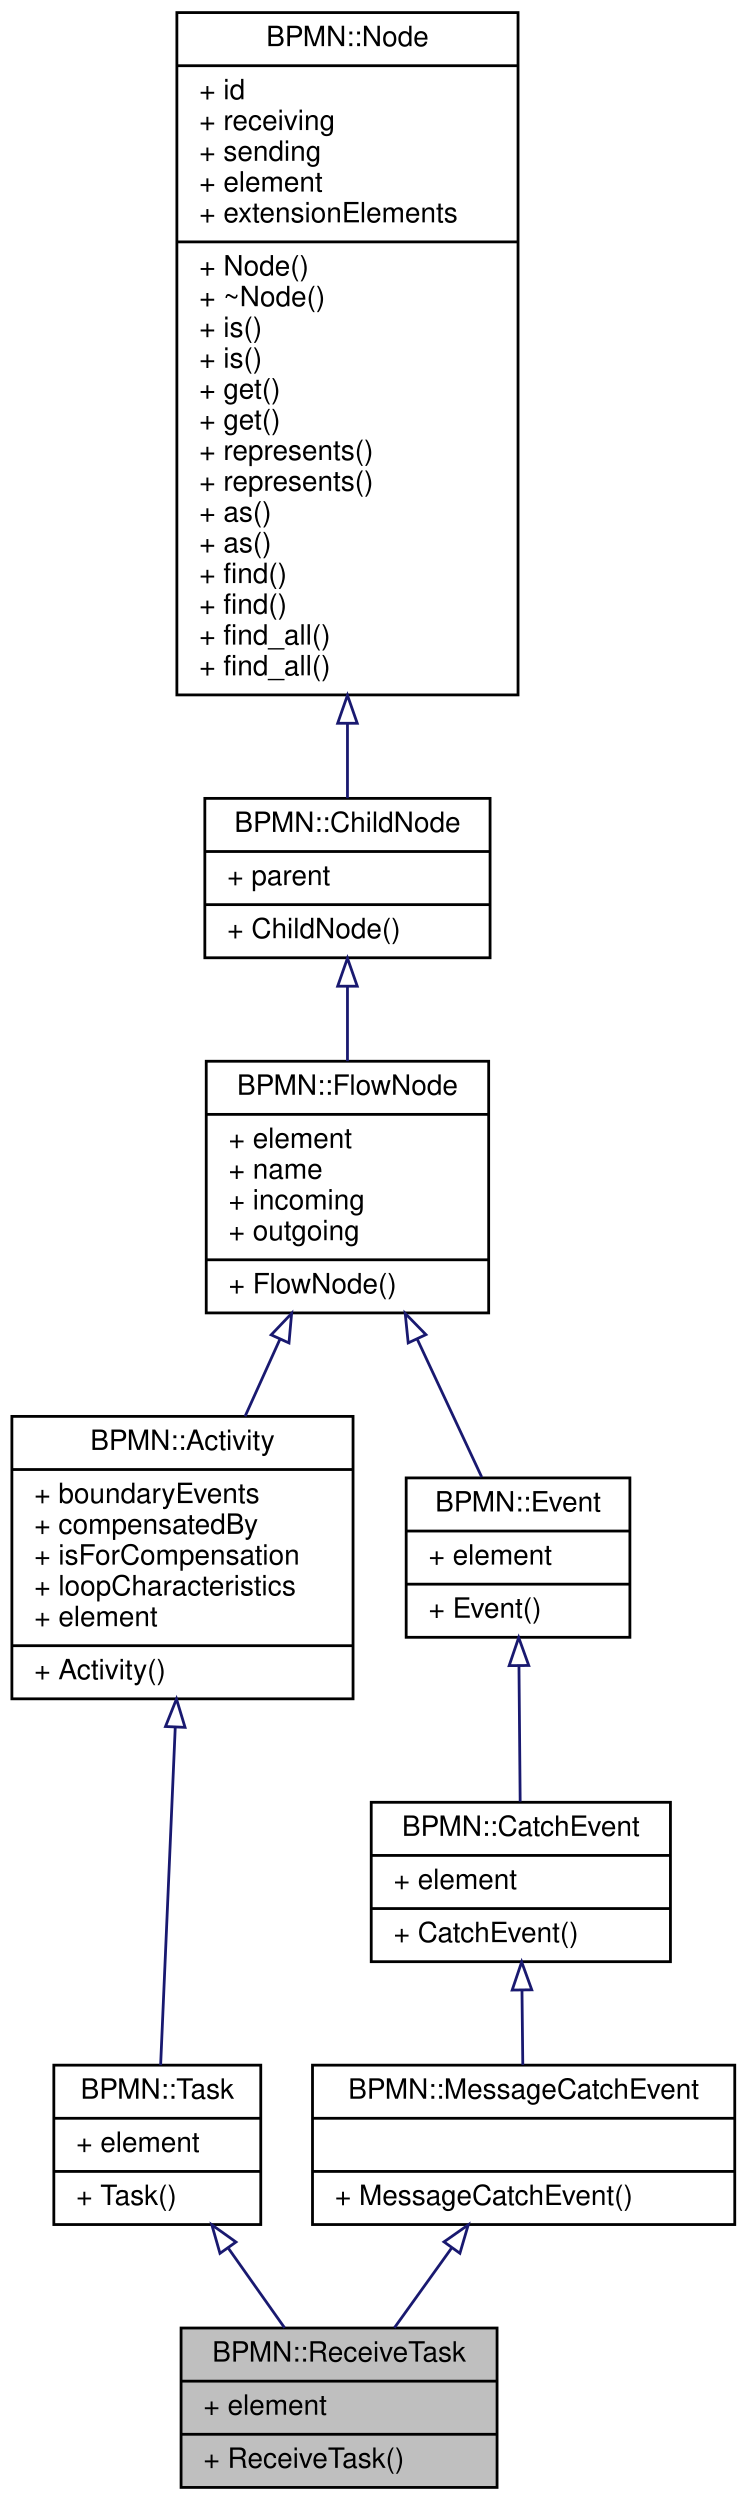
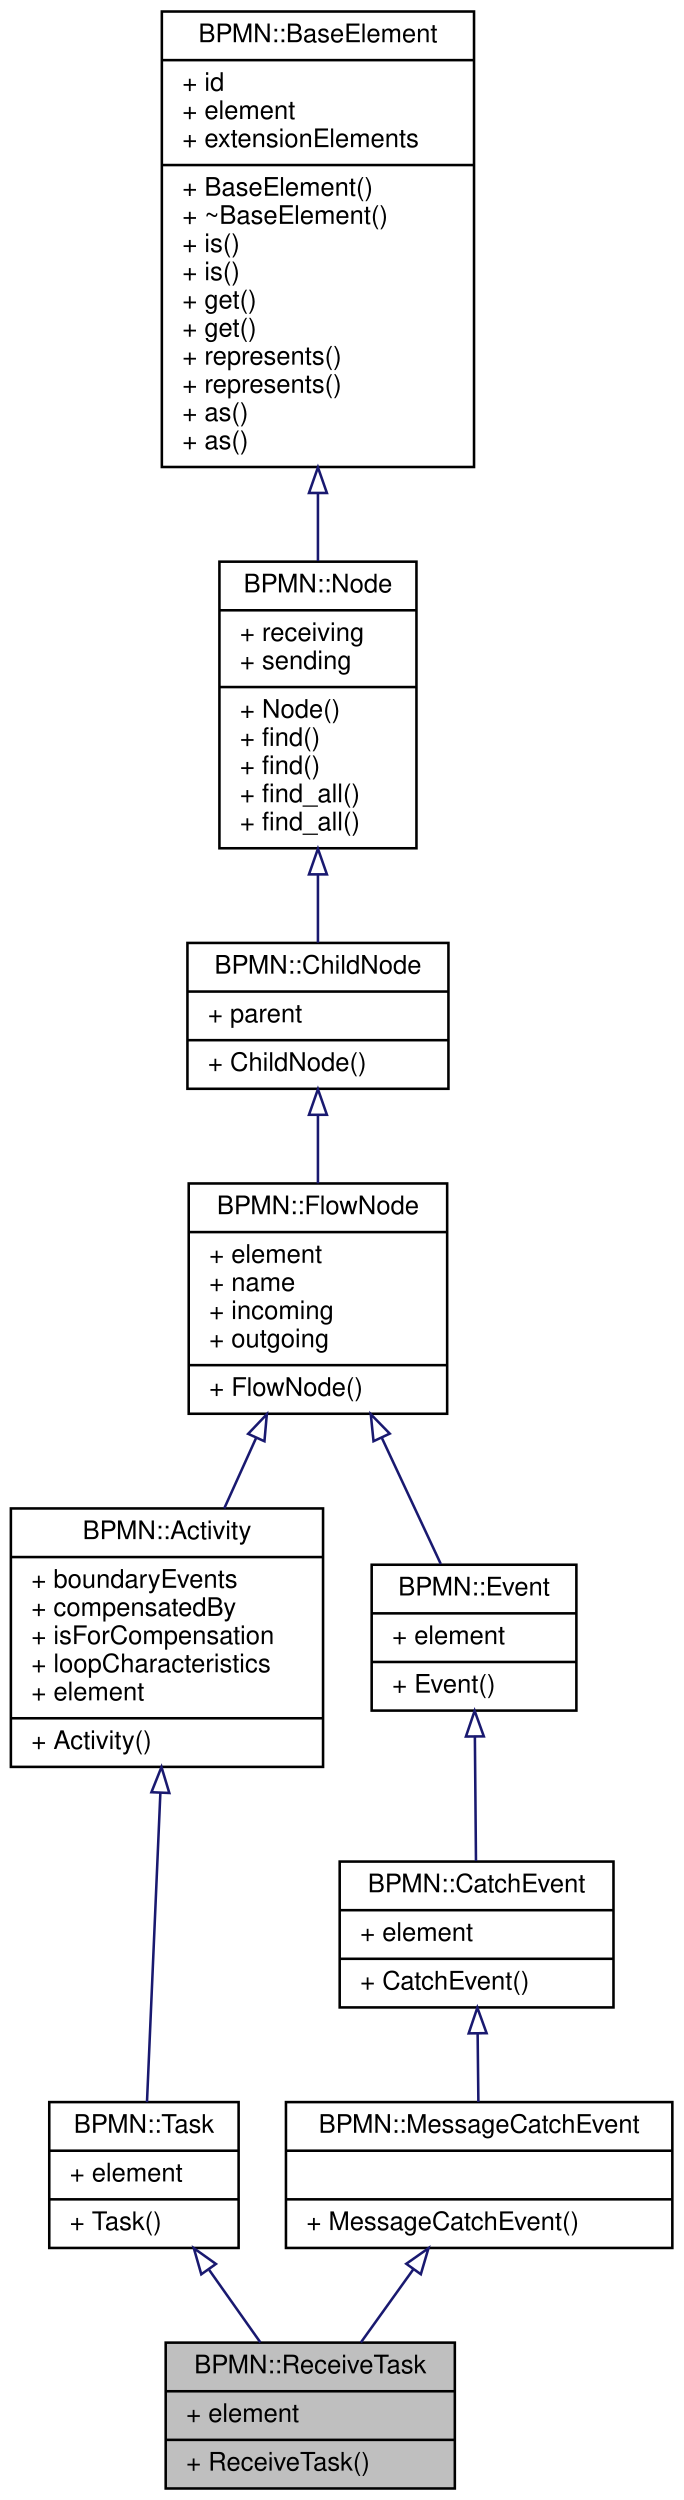
- <svg xmlns="http://www.w3.org/2000/svg" xmlns:xlink="http://www.w3.org/1999/xlink" width="267pt" height="894pt" viewBox="0.00 0.00 266.50 894.00">
-   <g id="graph0" class="graph" transform="scale(1 1) rotate(0) translate(4 890)">
+ <svg xmlns="http://www.w3.org/2000/svg" xmlns:xlink="http://www.w3.org/1999/xlink" width="267pt" height="977pt" viewBox="0.00 0.00 266.50 977.00">
+   <g id="graph0" class="graph" transform="scale(1 1) rotate(0) translate(4 973)">
    <g id="node1" class="node">
      <g id="a_node1">
        <a xlink:title=" ">
          <polygon fill="#bfbfbf" stroke="black" points="60.5,-0.5 60.5,-57.5 173.5,-57.5 173.5,-0.5 60.5,-0.5" />
          <text text-anchor="middle" x="117" y="-45.5" font-family="Helvetica,sans-Serif" font-size="10.00">BPMN::ReceiveTask</text>
          <polyline fill="none" stroke="black" points="60.5,-38.5 173.5,-38.5 " />
          <text text-anchor="start" x="68.5" y="-26.5" font-family="Helvetica,sans-Serif" font-size="10.00">+ element</text>
          <polyline fill="none" stroke="black" points="60.5,-19.5 173.5,-19.5 " />
          <text text-anchor="start" x="68.5" y="-7.5" font-family="Helvetica,sans-Serif" font-size="10.00">+ ReceiveTask()</text>
        </a>
      </g>
    </g>
    <g id="node2" class="node">
      <g id="a_node2">
        <a xlink:href="classBPMN_1_1Task.html" target="_top" xlink:title=" ">
          <polygon fill="none" stroke="black" points="15,-94.5 15,-151.5 89,-151.5 89,-94.5 15,-94.5" />
          <text text-anchor="middle" x="52" y="-139.5" font-family="Helvetica,sans-Serif" font-size="10.00">BPMN::Task</text>
          <polyline fill="none" stroke="black" points="15,-132.5 89,-132.5 " />
          <text text-anchor="start" x="23" y="-120.5" font-family="Helvetica,sans-Serif" font-size="10.00">+ element</text>
          <polyline fill="none" stroke="black" points="15,-113.5 89,-113.5 " />
          <text text-anchor="start" x="23" y="-101.5" font-family="Helvetica,sans-Serif" font-size="10.00">+ Task()</text>
        </a>
      </g>
    </g>
    <g id="edge1" class="edge">
      <path fill="none" stroke="midnightblue" d="M77.47,-85.95C84.14,-76.52 91.21,-66.5 97.51,-57.58" />
      <polygon fill="none" stroke="midnightblue" points="74.41,-84.21 71.5,-94.4 80.13,-88.25 74.41,-84.21" />
    </g>
    <g id="node3" class="node">
      <g id="a_node3">
        <a xlink:href="classBPMN_1_1Activity.html" target="_top" xlink:title=" ">
          <polygon fill="none" stroke="black" points="0,-282.5 0,-383.5 122,-383.5 122,-282.5 0,-282.5" />
          <text text-anchor="middle" x="61" y="-371.5" font-family="Helvetica,sans-Serif" font-size="10.00">BPMN::Activity</text>
          <polyline fill="none" stroke="black" points="0,-364.5 122,-364.5 " />
          <text text-anchor="start" x="8" y="-352.5" font-family="Helvetica,sans-Serif" font-size="10.00">+ boundaryEvents</text>
          <text text-anchor="start" x="8" y="-341.5" font-family="Helvetica,sans-Serif" font-size="10.00">+ compensatedBy</text>
          <text text-anchor="start" x="8" y="-330.5" font-family="Helvetica,sans-Serif" font-size="10.00">+ isForCompensation</text>
          <text text-anchor="start" x="8" y="-319.5" font-family="Helvetica,sans-Serif" font-size="10.00">+ loopCharacteristics</text>
          <text text-anchor="start" x="8" y="-308.5" font-family="Helvetica,sans-Serif" font-size="10.00">+ element</text>
          <polyline fill="none" stroke="black" points="0,-301.5 122,-301.5 " />
          <text text-anchor="start" x="8" y="-289.5" font-family="Helvetica,sans-Serif" font-size="10.00">+ Activity()</text>
        </a>
      </g>
    </g>
    <g id="edge2" class="edge">
      <path fill="none" stroke="midnightblue" d="M58.42,-272.32C56.7,-232.54 54.52,-182.13 53.19,-151.5" />
      <polygon fill="none" stroke="midnightblue" points="54.93,-272.6 58.86,-282.44 61.92,-272.3 54.93,-272.6" />
    </g>
    <g id="node4" class="node">
      <g id="a_node4">
        <a xlink:href="classBPMN_1_1FlowNode.html" target="_top" xlink:title="Base class for BPMN elements that may contain incoming and outgoing sequence flows.">
          <polygon fill="none" stroke="black" points="69.5,-420.5 69.5,-510.5 170.5,-510.5 170.5,-420.5 69.5,-420.5" />
          <text text-anchor="middle" x="120" y="-498.5" font-family="Helvetica,sans-Serif" font-size="10.00">BPMN::FlowNode</text>
          <polyline fill="none" stroke="black" points="69.5,-491.5 170.5,-491.5 " />
          <text text-anchor="start" x="77.5" y="-479.5" font-family="Helvetica,sans-Serif" font-size="10.00">+ element</text>
          <text text-anchor="start" x="77.5" y="-468.5" font-family="Helvetica,sans-Serif" font-size="10.00">+ name</text>
          <text text-anchor="start" x="77.5" y="-457.5" font-family="Helvetica,sans-Serif" font-size="10.00">+ incoming</text>
          <text text-anchor="start" x="77.5" y="-446.5" font-family="Helvetica,sans-Serif" font-size="10.00">+ outgoing</text>
          <polyline fill="none" stroke="black" points="69.5,-439.5 170.5,-439.5 " />
          <text text-anchor="start" x="77.5" y="-427.5" font-family="Helvetica,sans-Serif" font-size="10.00">+ FlowNode()</text>
        </a>
      </g>
    </g>
    <g id="edge3" class="edge">
      <path fill="none" stroke="midnightblue" d="M95.81,-410.99C91.7,-401.9 87.45,-392.5 83.39,-383.52" />
      <polygon fill="none" stroke="midnightblue" points="92.72,-412.65 100.03,-420.32 99.09,-409.76 92.72,-412.65" />
    </g>
-     <g id="node9" class="node">
-       <g id="a_node9">
+     <g id="node10" class="node">
+       <g id="a_node10">
        <a xlink:href="classBPMN_1_1Event.html" target="_top" xlink:title=" ">
          <polygon fill="none" stroke="black" points="141,-304.5 141,-361.5 221,-361.5 221,-304.5 141,-304.5" />
          <text text-anchor="middle" x="181" y="-349.5" font-family="Helvetica,sans-Serif" font-size="10.00">BPMN::Event</text>
          <polyline fill="none" stroke="black" points="141,-342.5 221,-342.5 " />
          <text text-anchor="start" x="149" y="-330.5" font-family="Helvetica,sans-Serif" font-size="10.00">+ element</text>
          <polyline fill="none" stroke="black" points="141,-323.5 221,-323.5 " />
          <text text-anchor="start" x="149" y="-311.5" font-family="Helvetica,sans-Serif" font-size="10.00">+ Event()</text>
        </a>
      </g>
    </g>
-     <g id="edge9" class="edge">
+     <g id="edge10" class="edge">
      <path fill="none" stroke="midnightblue" d="M144.98,-411.06C152.88,-394.15 161.3,-376.14 168.01,-361.79" />
      <polygon fill="none" stroke="midnightblue" points="141.72,-409.78 140.65,-420.32 148.06,-412.74 141.72,-409.78" />
    </g>
    <g id="node5" class="node">
      <g id="a_node5">
        <a xlink:href="classBPMN_1_1ChildNode.html" target="_top" xlink:title="Base class for BPMN elements within a Scope.">
          <polygon fill="none" stroke="black" points="69,-547.5 69,-604.5 171,-604.5 171,-547.5 69,-547.5" />
          <text text-anchor="middle" x="120" y="-592.5" font-family="Helvetica,sans-Serif" font-size="10.00">BPMN::ChildNode</text>
          <polyline fill="none" stroke="black" points="69,-585.5 171,-585.5 " />
          <text text-anchor="start" x="77" y="-573.5" font-family="Helvetica,sans-Serif" font-size="10.00">+ parent</text>
          <polyline fill="none" stroke="black" points="69,-566.5 171,-566.5 " />
          <text text-anchor="start" x="77" y="-554.5" font-family="Helvetica,sans-Serif" font-size="10.00">+ ChildNode()</text>
        </a>
      </g>
    </g>
    <g id="edge4" class="edge">
      <path fill="none" stroke="midnightblue" d="M120,-537.21C120,-528.61 120,-519.39 120,-510.55" />
      <polygon fill="none" stroke="midnightblue" points="116.5,-537.34 120,-547.34 123.5,-537.34 116.5,-537.34" />
    </g>
    <g id="node6" class="node">
      <g id="a_node6">
-         <a xlink:href="classBPMN_1_1Node.html" target="_top" xlink:title="Base class for all elements in a BPMN model.">
-           <polygon fill="none" stroke="black" points="59,-641.5 59,-885.5 181,-885.5 181,-641.5 59,-641.5" />
-           <text text-anchor="middle" x="120" y="-873.5" font-family="Helvetica,sans-Serif" font-size="10.00">BPMN::Node</text>
-           <polyline fill="none" stroke="black" points="59,-866.5 181,-866.5 " />
-           <text text-anchor="start" x="67" y="-854.5" font-family="Helvetica,sans-Serif" font-size="10.00">+ id</text>
-           <text text-anchor="start" x="67" y="-843.5" font-family="Helvetica,sans-Serif" font-size="10.00">+ receiving</text>
-           <text text-anchor="start" x="67" y="-832.5" font-family="Helvetica,sans-Serif" font-size="10.00">+ sending</text>
-           <text text-anchor="start" x="67" y="-821.5" font-family="Helvetica,sans-Serif" font-size="10.00">+ element</text>
-           <text text-anchor="start" x="67" y="-810.5" font-family="Helvetica,sans-Serif" font-size="10.00">+ extensionElements</text>
-           <polyline fill="none" stroke="black" points="59,-803.5 181,-803.5 " />
-           <text text-anchor="start" x="67" y="-791.5" font-family="Helvetica,sans-Serif" font-size="10.00">+ Node()</text>
-           <text text-anchor="start" x="67" y="-780.5" font-family="Helvetica,sans-Serif" font-size="10.00">+ ~Node()</text>
-           <text text-anchor="start" x="67" y="-769.5" font-family="Helvetica,sans-Serif" font-size="10.00">+ is()</text>
-           <text text-anchor="start" x="67" y="-758.5" font-family="Helvetica,sans-Serif" font-size="10.00">+ is()</text>
-           <text text-anchor="start" x="67" y="-747.5" font-family="Helvetica,sans-Serif" font-size="10.00">+ get()</text>
-           <text text-anchor="start" x="67" y="-736.5" font-family="Helvetica,sans-Serif" font-size="10.00">+ get()</text>
-           <text text-anchor="start" x="67" y="-725.5" font-family="Helvetica,sans-Serif" font-size="10.00">+ represents()</text>
-           <text text-anchor="start" x="67" y="-714.5" font-family="Helvetica,sans-Serif" font-size="10.00">+ represents()</text>
-           <text text-anchor="start" x="67" y="-703.5" font-family="Helvetica,sans-Serif" font-size="10.00">+ as()</text>
-           <text text-anchor="start" x="67" y="-692.5" font-family="Helvetica,sans-Serif" font-size="10.00">+ as()</text>
-           <text text-anchor="start" x="67" y="-681.5" font-family="Helvetica,sans-Serif" font-size="10.00">+ find()</text>
-           <text text-anchor="start" x="67" y="-670.5" font-family="Helvetica,sans-Serif" font-size="10.00">+ find()</text>
-           <text text-anchor="start" x="67" y="-659.5" font-family="Helvetica,sans-Serif" font-size="10.00">+ find_all()</text>
-           <text text-anchor="start" x="67" y="-648.5" font-family="Helvetica,sans-Serif" font-size="10.00">+ find_all()</text>
+         <a xlink:href="classBPMN_1_1Node.html" target="_top" xlink:title="Base class for all nodes in a BPMN model.">
+           <polygon fill="none" stroke="black" points="81.5,-641.5 81.5,-753.5 158.5,-753.5 158.5,-641.5 81.5,-641.5" />
+           <text text-anchor="middle" x="120" y="-741.5" font-family="Helvetica,sans-Serif" font-size="10.00">BPMN::Node</text>
+           <polyline fill="none" stroke="black" points="81.5,-734.5 158.5,-734.5 " />
+           <text text-anchor="start" x="89.5" y="-722.5" font-family="Helvetica,sans-Serif" font-size="10.00">+ receiving</text>
+           <text text-anchor="start" x="89.5" y="-711.5" font-family="Helvetica,sans-Serif" font-size="10.00">+ sending</text>
+           <polyline fill="none" stroke="black" points="81.5,-704.5 158.5,-704.5 " />
+           <text text-anchor="start" x="89.5" y="-692.5" font-family="Helvetica,sans-Serif" font-size="10.00">+ Node()</text>
+           <text text-anchor="start" x="89.5" y="-681.5" font-family="Helvetica,sans-Serif" font-size="10.00">+ find()</text>
+           <text text-anchor="start" x="89.5" y="-670.5" font-family="Helvetica,sans-Serif" font-size="10.00">+ find()</text>
+           <text text-anchor="start" x="89.5" y="-659.5" font-family="Helvetica,sans-Serif" font-size="10.00">+ find_all()</text>
+           <text text-anchor="start" x="89.5" y="-648.5" font-family="Helvetica,sans-Serif" font-size="10.00">+ find_all()</text>
        </a>
      </g>
    </g>
    <g id="edge5" class="edge">
-       <path fill="none" stroke="midnightblue" d="M120,-631.34C120,-621.53 120,-612.42 120,-604.57" />
-       <polygon fill="none" stroke="midnightblue" points="116.5,-631.36 120,-641.36 123.5,-631.36 116.5,-631.36" />
+       <path fill="none" stroke="midnightblue" d="M120,-631.15C120,-621.82 120,-612.67 120,-604.63" />
+       <polygon fill="none" stroke="midnightblue" points="116.5,-631.3 120,-641.3 123.5,-631.3 116.5,-631.3" />
    </g>
    <g id="node7" class="node">
      <g id="a_node7">
+         <a xlink:href="classBPMN_1_1BaseElement.html" target="_top" xlink:title="Base class for all elements in a BPMN model.">
+           <polygon fill="none" stroke="black" points="59,-790.5 59,-968.5 181,-968.5 181,-790.5 59,-790.5" />
+           <text text-anchor="middle" x="120" y="-956.5" font-family="Helvetica,sans-Serif" font-size="10.00">BPMN::BaseElement</text>
+           <polyline fill="none" stroke="black" points="59,-949.5 181,-949.5 " />
+           <text text-anchor="start" x="67" y="-937.5" font-family="Helvetica,sans-Serif" font-size="10.00">+ id</text>
+           <text text-anchor="start" x="67" y="-926.5" font-family="Helvetica,sans-Serif" font-size="10.00">+ element</text>
+           <text text-anchor="start" x="67" y="-915.5" font-family="Helvetica,sans-Serif" font-size="10.00">+ extensionElements</text>
+           <polyline fill="none" stroke="black" points="59,-908.5 181,-908.5 " />
+           <text text-anchor="start" x="67" y="-896.5" font-family="Helvetica,sans-Serif" font-size="10.00">+ BaseElement()</text>
+           <text text-anchor="start" x="67" y="-885.5" font-family="Helvetica,sans-Serif" font-size="10.00">+ ~BaseElement()</text>
+           <text text-anchor="start" x="67" y="-874.5" font-family="Helvetica,sans-Serif" font-size="10.00">+ is()</text>
+           <text text-anchor="start" x="67" y="-863.5" font-family="Helvetica,sans-Serif" font-size="10.00">+ is()</text>
+           <text text-anchor="start" x="67" y="-852.5" font-family="Helvetica,sans-Serif" font-size="10.00">+ get()</text>
+           <text text-anchor="start" x="67" y="-841.5" font-family="Helvetica,sans-Serif" font-size="10.00">+ get()</text>
+           <text text-anchor="start" x="67" y="-830.5" font-family="Helvetica,sans-Serif" font-size="10.00">+ represents()</text>
+           <text text-anchor="start" x="67" y="-819.5" font-family="Helvetica,sans-Serif" font-size="10.00">+ represents()</text>
+           <text text-anchor="start" x="67" y="-808.5" font-family="Helvetica,sans-Serif" font-size="10.00">+ as()</text>
+           <text text-anchor="start" x="67" y="-797.5" font-family="Helvetica,sans-Serif" font-size="10.00">+ as()</text>
+         </a>
+       </g>
+     </g>
+     <g id="edge6" class="edge">
+       <path fill="none" stroke="midnightblue" d="M120,-780.12C120,-771.1 120,-762.18 120,-753.75" />
+       <polygon fill="none" stroke="midnightblue" points="116.5,-780.35 120,-790.35 123.5,-780.35 116.5,-780.35" />
+     </g>
+     <g id="node8" class="node">
+       <g id="a_node8">
        <a xlink:href="classBPMN_1_1MessageCatchEvent.html" target="_top" xlink:title=" ">
          <polygon fill="none" stroke="black" points="107.5,-94.5 107.5,-151.5 258.5,-151.5 258.5,-94.5 107.5,-94.5" />
          <text text-anchor="middle" x="183" y="-139.5" font-family="Helvetica,sans-Serif" font-size="10.00">BPMN::MessageCatchEvent</text>
          <polyline fill="none" stroke="black" points="107.5,-132.5 258.5,-132.5 " />
          <text text-anchor="middle" x="183" y="-120.5" font-family="Helvetica,sans-Serif" font-size="10.00"> </text>
          <polyline fill="none" stroke="black" points="107.5,-113.5 258.5,-113.5 " />
          <text text-anchor="start" x="115.5" y="-101.5" font-family="Helvetica,sans-Serif" font-size="10.00">+ MessageCatchEvent()</text>
        </a>
      </g>
    </g>
-     <g id="edge6" class="edge">
+     <g id="edge7" class="edge">
      <path fill="none" stroke="midnightblue" d="M157.34,-86.24C150.52,-76.72 143.25,-66.59 136.79,-57.58" />
      <polygon fill="none" stroke="midnightblue" points="154.52,-88.31 163.2,-94.4 160.21,-84.23 154.52,-88.31" />
    </g>
-     <g id="node8" class="node">
-       <g id="a_node8">
+     <g id="node9" class="node">
+       <g id="a_node9">
        <a xlink:href="classBPMN_1_1CatchEvent.html" target="_top" xlink:title=" ">
          <polygon fill="none" stroke="black" points="128.5,-188.5 128.5,-245.5 235.5,-245.5 235.5,-188.5 128.5,-188.5" />
          <text text-anchor="middle" x="182" y="-233.5" font-family="Helvetica,sans-Serif" font-size="10.00">BPMN::CatchEvent</text>
          <polyline fill="none" stroke="black" points="128.5,-226.5 235.5,-226.5 " />
          <text text-anchor="start" x="136.5" y="-214.5" font-family="Helvetica,sans-Serif" font-size="10.00">+ element</text>
          <polyline fill="none" stroke="black" points="128.5,-207.5 235.5,-207.5 " />
          <text text-anchor="start" x="136.5" y="-195.5" font-family="Helvetica,sans-Serif" font-size="10.00">+ CatchEvent()</text>
        </a>
      </g>
    </g>
-     <g id="edge7" class="edge">
+     <g id="edge8" class="edge">
      <path fill="none" stroke="midnightblue" d="M182.41,-178.21C182.51,-169.29 182.61,-159.95 182.7,-151.58" />
      <polygon fill="none" stroke="midnightblue" points="178.91,-178.36 182.3,-188.4 185.91,-178.44 178.91,-178.36" />
    </g>
-     <g id="edge8" class="edge">
+     <g id="edge9" class="edge">
      <path fill="none" stroke="midnightblue" d="M181.33,-294.36C181.47,-278.5 181.63,-260.35 181.76,-245.74" />
      <polygon fill="none" stroke="midnightblue" points="177.83,-294.37 181.24,-304.4 184.83,-294.43 177.83,-294.37" />
    </g>
  </g>
</svg>
